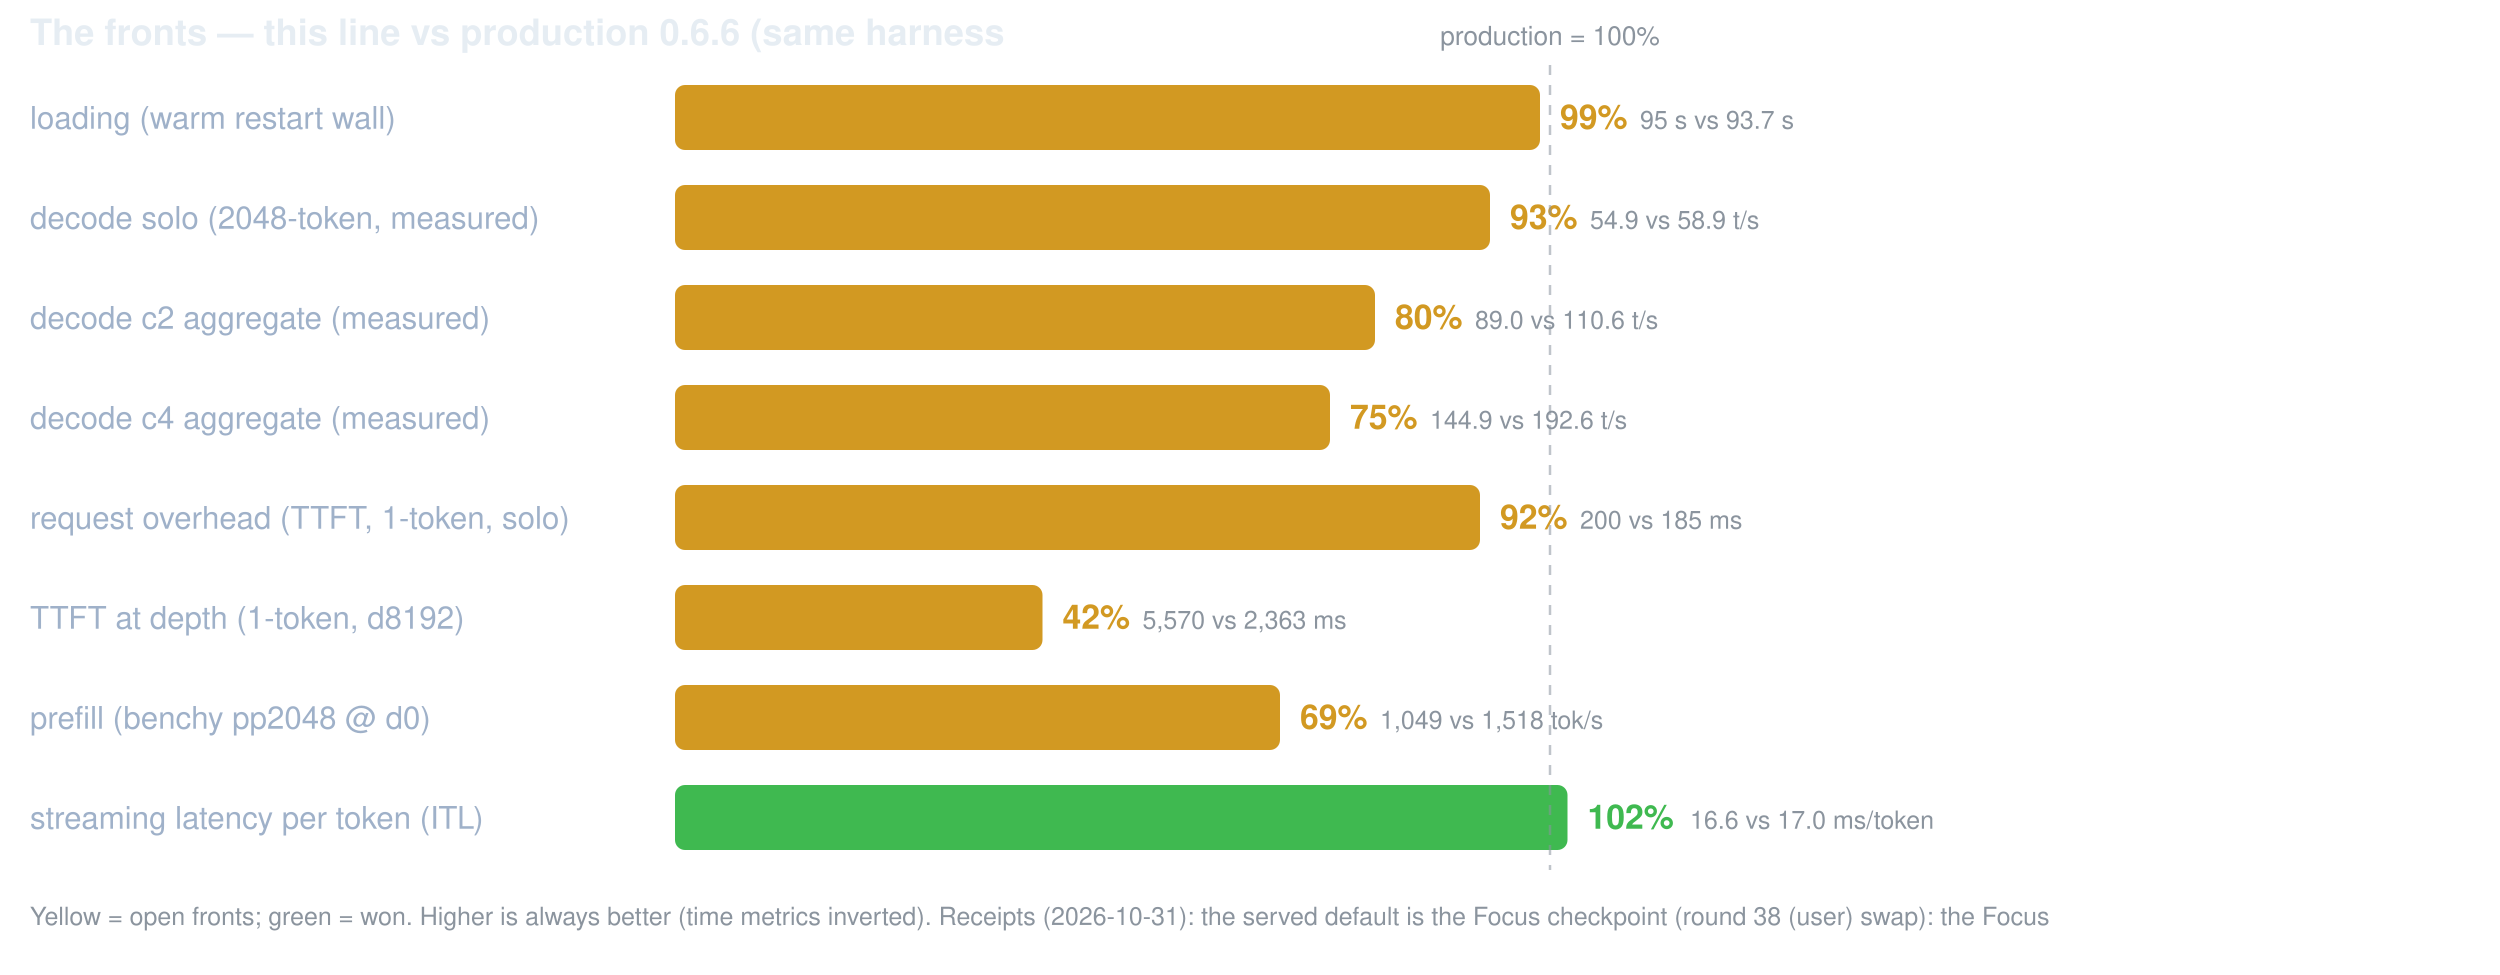
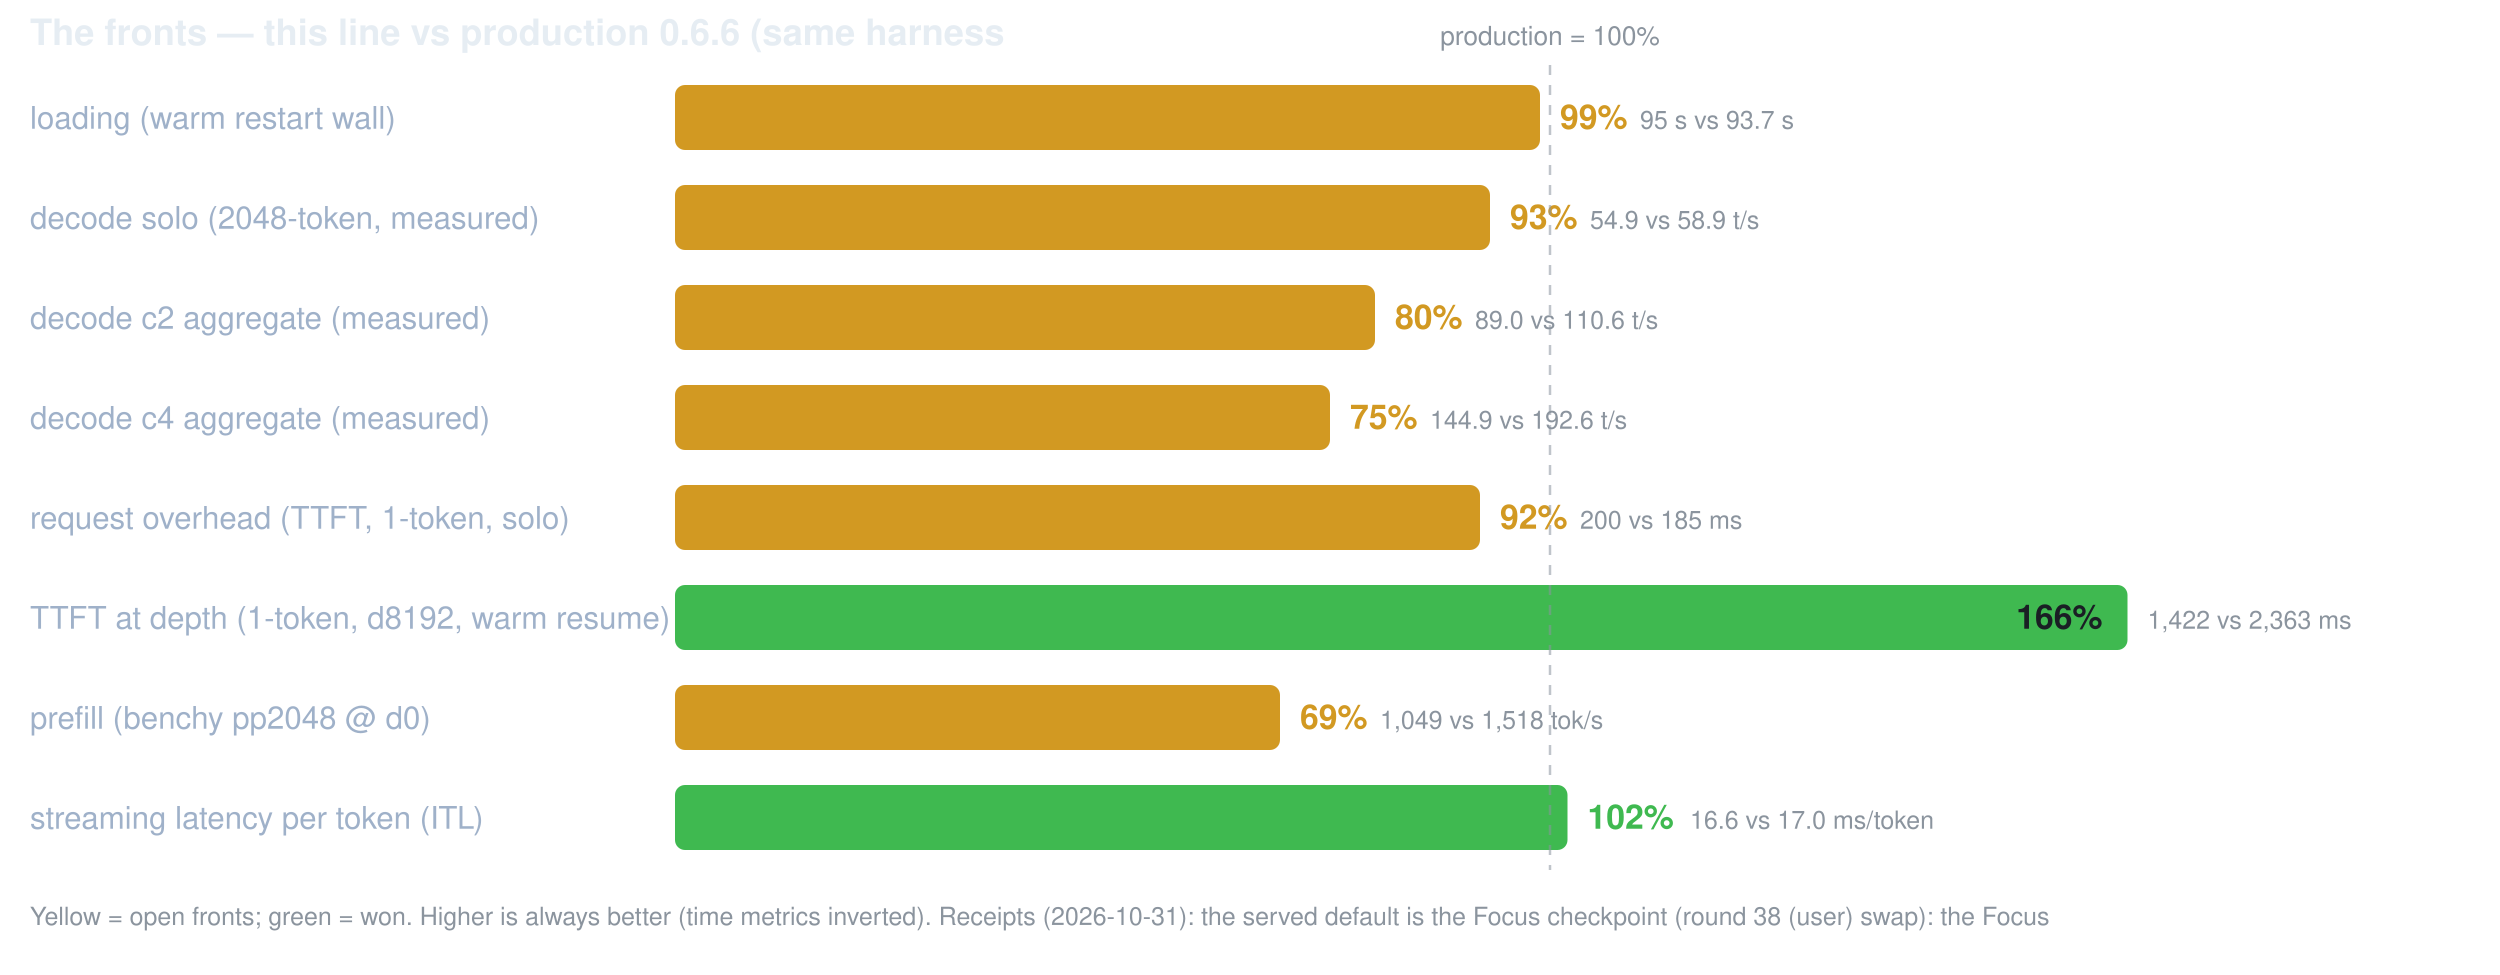
<svg xmlns="http://www.w3.org/2000/svg" viewBox="0 0 1000 390" width="1000" height="390" font-family="ui-sans-serif, -apple-system, 'Segoe UI', Helvetica, Arial, sans-serif">
  <text x="12" y="18" font-size="14.5" font-weight="700" fill="#e6edf3">The fronts — this line vs production 0.6.6 (same harness</text>
  <text x="620" y="18" font-size="10.5" fill="#8b949e" text-anchor="middle">production = 100%</text>
  <g>
    <text x="12" y="51.5" font-size="12.5" fill="#9fb1c9">loading (warm restart wall)</text>
    <rect x="270" y="34" width="346" height="26" rx="4" fill="#d29922" />
    <text x="624" y="51.5" font-size="13.5" font-weight="700" fill="#d29922">99%</text>
    <text x="656" y="51.5" font-size="10" fill="#8b949e">95 s vs 93.7 s</text>
    <text x="12" y="91.5" font-size="12.5" fill="#9fb1c9">decode solo (2048-token, measured)</text>
    <rect x="270" y="74" width="326" height="26" rx="4" fill="#d29922" />
    <text x="604" y="91.5" font-size="13.5" font-weight="700" fill="#d29922">93%</text>
    <text x="636" y="91.5" font-size="10" fill="#8b949e">54.9 vs 58.9 t/s</text>
    <text x="12" y="131.5" font-size="12.5" fill="#9fb1c9">decode c2 aggregate (measured)</text>
    <rect x="270" y="114" width="280" height="26" rx="4" fill="#d29922" />
    <text x="558" y="131.5" font-size="13.5" font-weight="700" fill="#d29922">80%</text>
    <text x="590" y="131.5" font-size="10" fill="#8b949e">89.0 vs 110.6 t/s</text>
    <text x="12" y="171.5" font-size="12.5" fill="#9fb1c9">decode c4 aggregate (measured)</text>
    <rect x="270" y="154" width="262" height="26" rx="4" fill="#d29922" />
    <text x="540" y="171.5" font-size="13.5" font-weight="700" fill="#d29922">75%</text>
    <text x="572" y="171.5" font-size="10" fill="#8b949e">144.9 vs 192.6 t/s</text>
    <text x="12" y="211.5" font-size="12.5" fill="#9fb1c9">request overhead (TTFT, 1-token, solo)</text>
    <rect x="270" y="194" width="322" height="26" rx="4" fill="#d29922" />
    <text x="600" y="211.5" font-size="13.5" font-weight="700" fill="#d29922">92%</text>
    <text x="632" y="211.5" font-size="10" fill="#8b949e">200 vs 185 ms</text>
-     <text x="12" y="251.5" font-size="12.5" fill="#9fb1c9">TTFT at depth (1-token, d8192)</text>
-     <rect x="270" y="234" width="147" height="26" rx="4" fill="#d29922" />
-     <text x="425" y="251.5" font-size="13.5" font-weight="700" fill="#d29922">42%</text>
-     <text x="457" y="251.5" font-size="10" fill="#8b949e">5,570 vs 2,363 ms</text>
+     <text x="12" y="251.5" font-size="12.5" fill="#9fb1c9">TTFT at depth (1-token, d8192, warm resume)</text>
+     <rect x="270" y="234" width="581" height="26" rx="4" fill="#3fb950" />
+     <text x="841" y="251.5" font-size="13.5" font-weight="700" fill="#1a1f24" text-anchor="end">166%</text>
+     <text x="859" y="251.5" font-size="10" fill="#8b949e">1,422 vs 2,363 ms</text>
    <text x="12" y="291.5" font-size="12.5" fill="#9fb1c9">prefill (benchy pp2048 @ d0)</text>
    <rect x="270" y="274" width="242" height="26" rx="4" fill="#d29922" />
    <text x="520" y="291.5" font-size="13.5" font-weight="700" fill="#d29922">69%</text>
    <text x="552" y="291.5" font-size="10" fill="#8b949e">1,049 vs 1,518 tok/s</text>
    <text x="12" y="331.5" font-size="12.5" fill="#9fb1c9">streaming latency per token (ITL)</text>
    <rect x="270" y="314" width="357" height="26" rx="4" fill="#3fb950" />
    <text x="635" y="331.5" font-size="13.5" font-weight="700" fill="#3fb950">102%</text>
    <text x="676" y="331.5" font-size="10" fill="#8b949e">16.6 vs 17.0 ms/token</text>
  </g>
  <line x1="620" y1="26" x2="620" y2="348" stroke="#8b949e" stroke-opacity="0.55" stroke-dasharray="4 4" />
  <text x="12" y="370" font-size="10" fill="#8b949e">Yellow = open fronts; green = won. Higher is always better (time metrics inverted). Receipts (2026-10-31): the served default is the Focus checkpoint (round 38 (user) swap): the Focus</text>
</svg>
